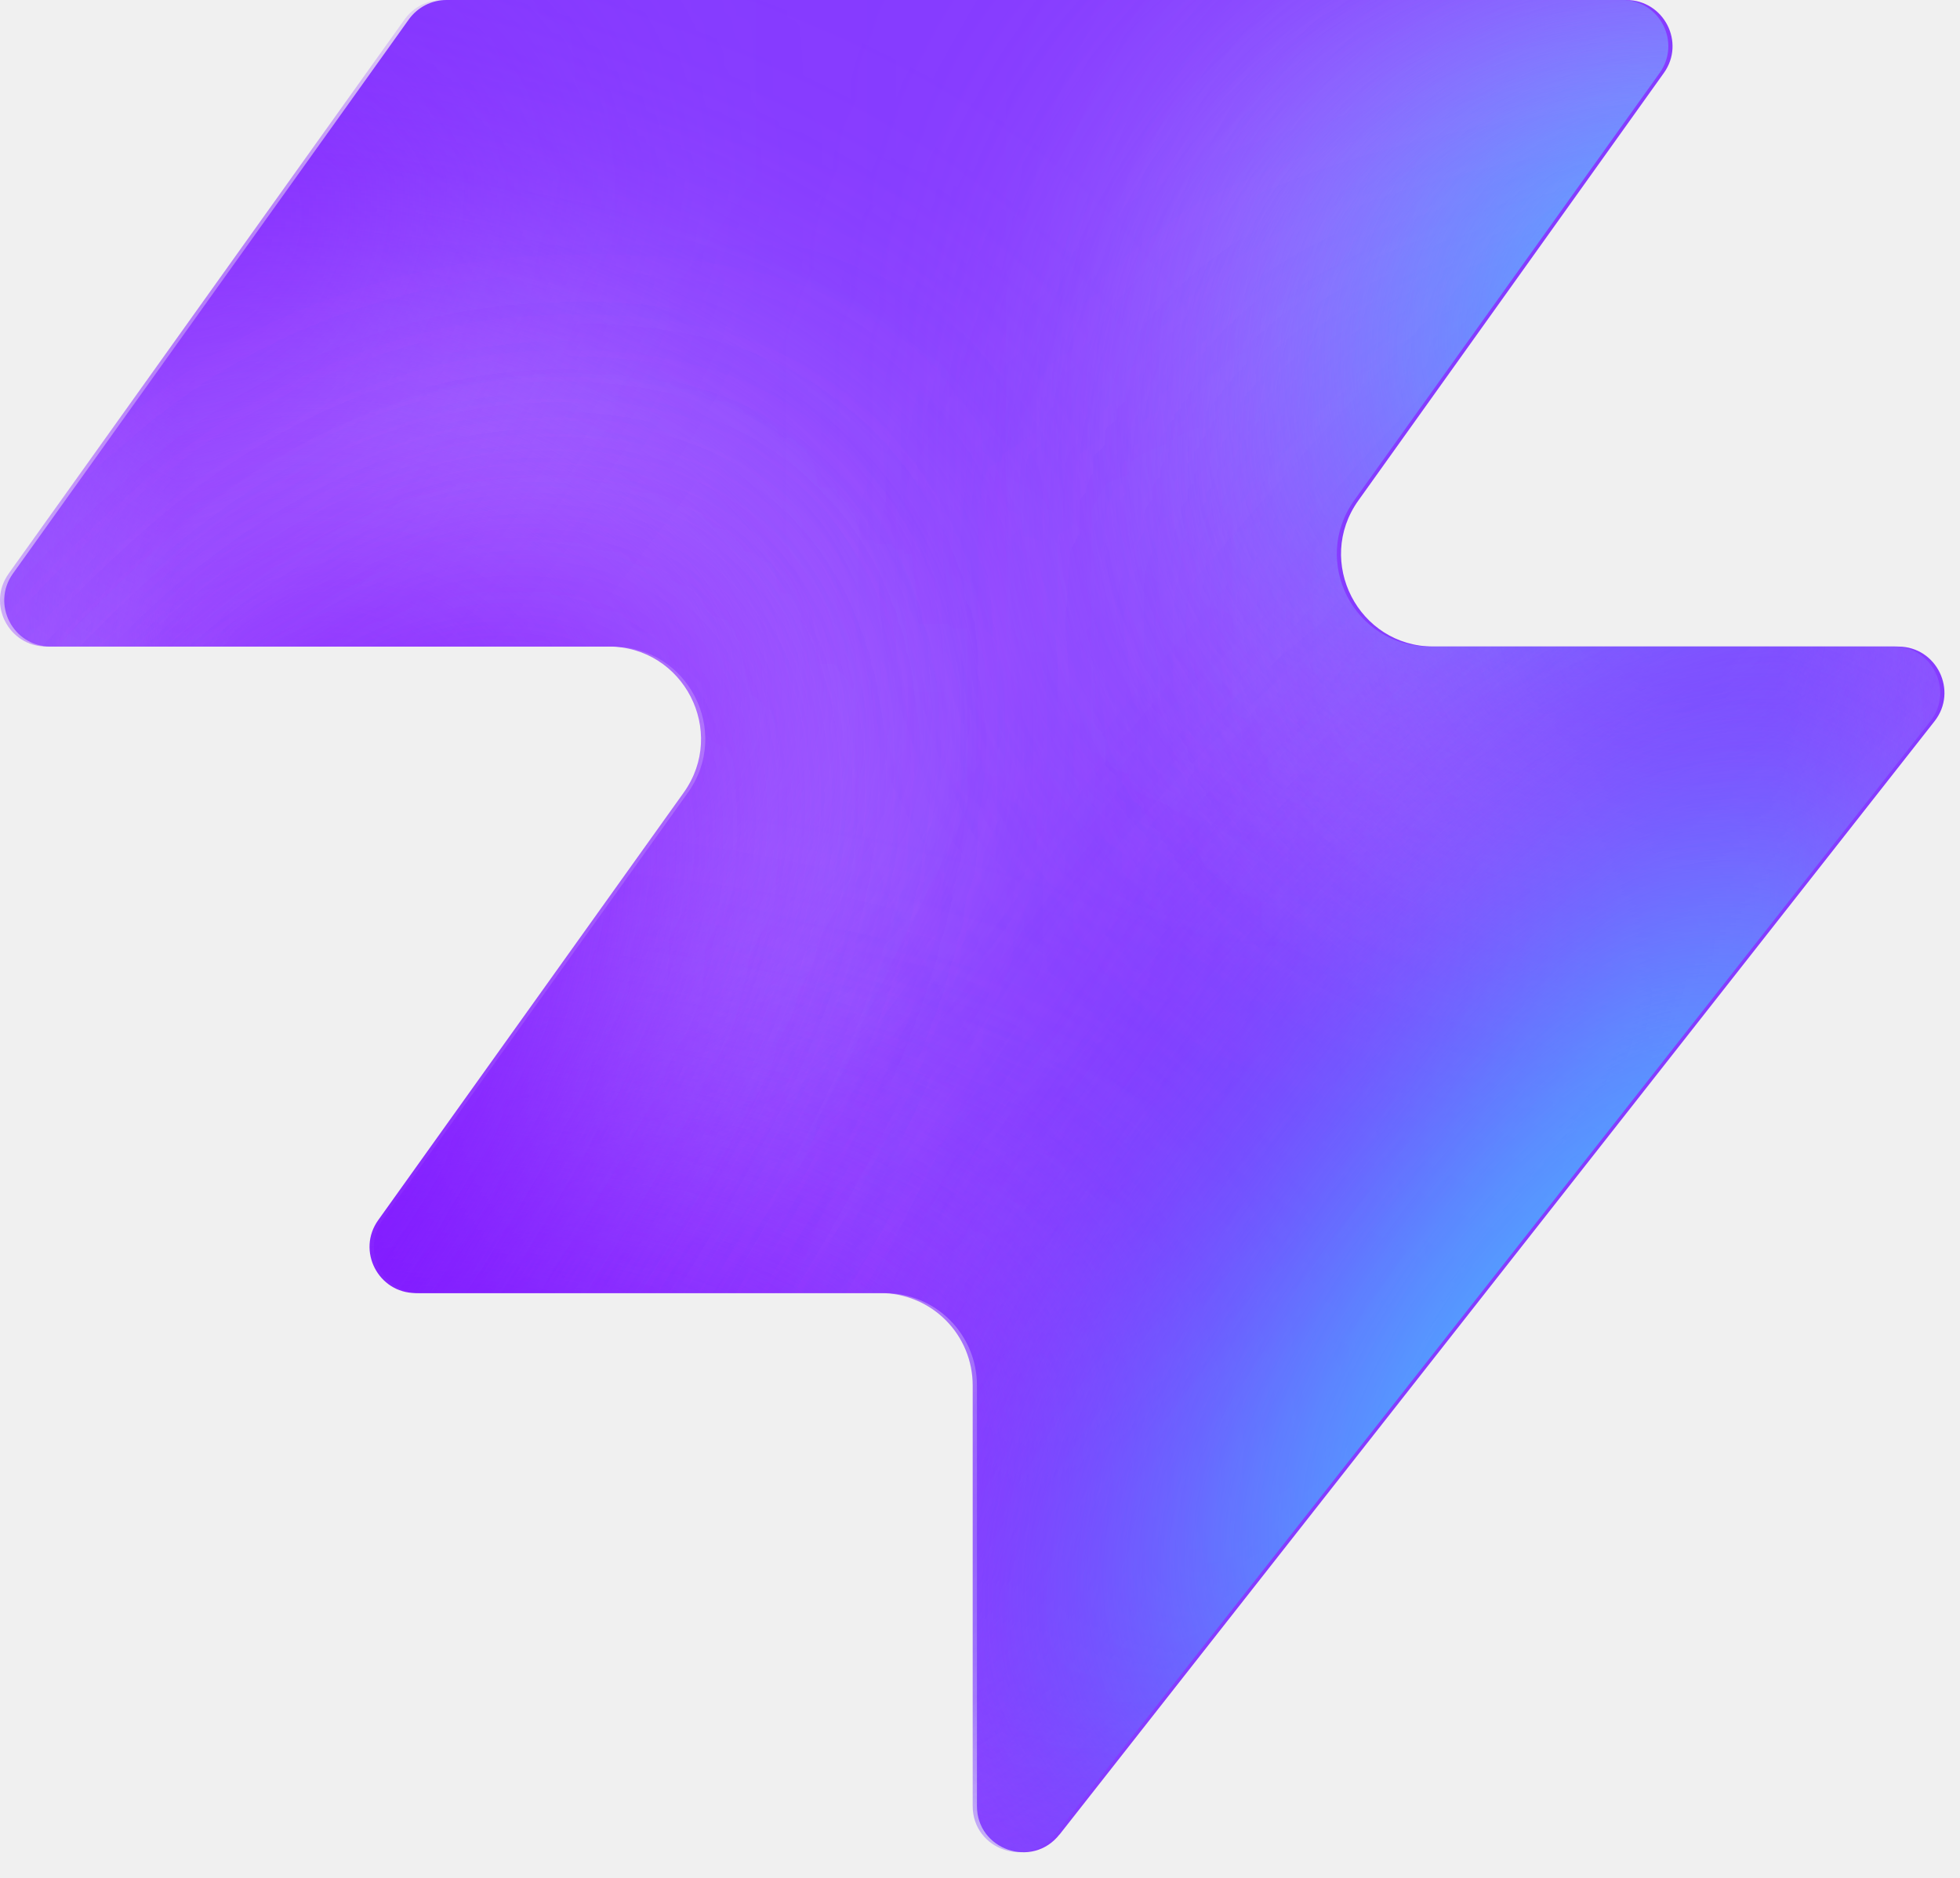
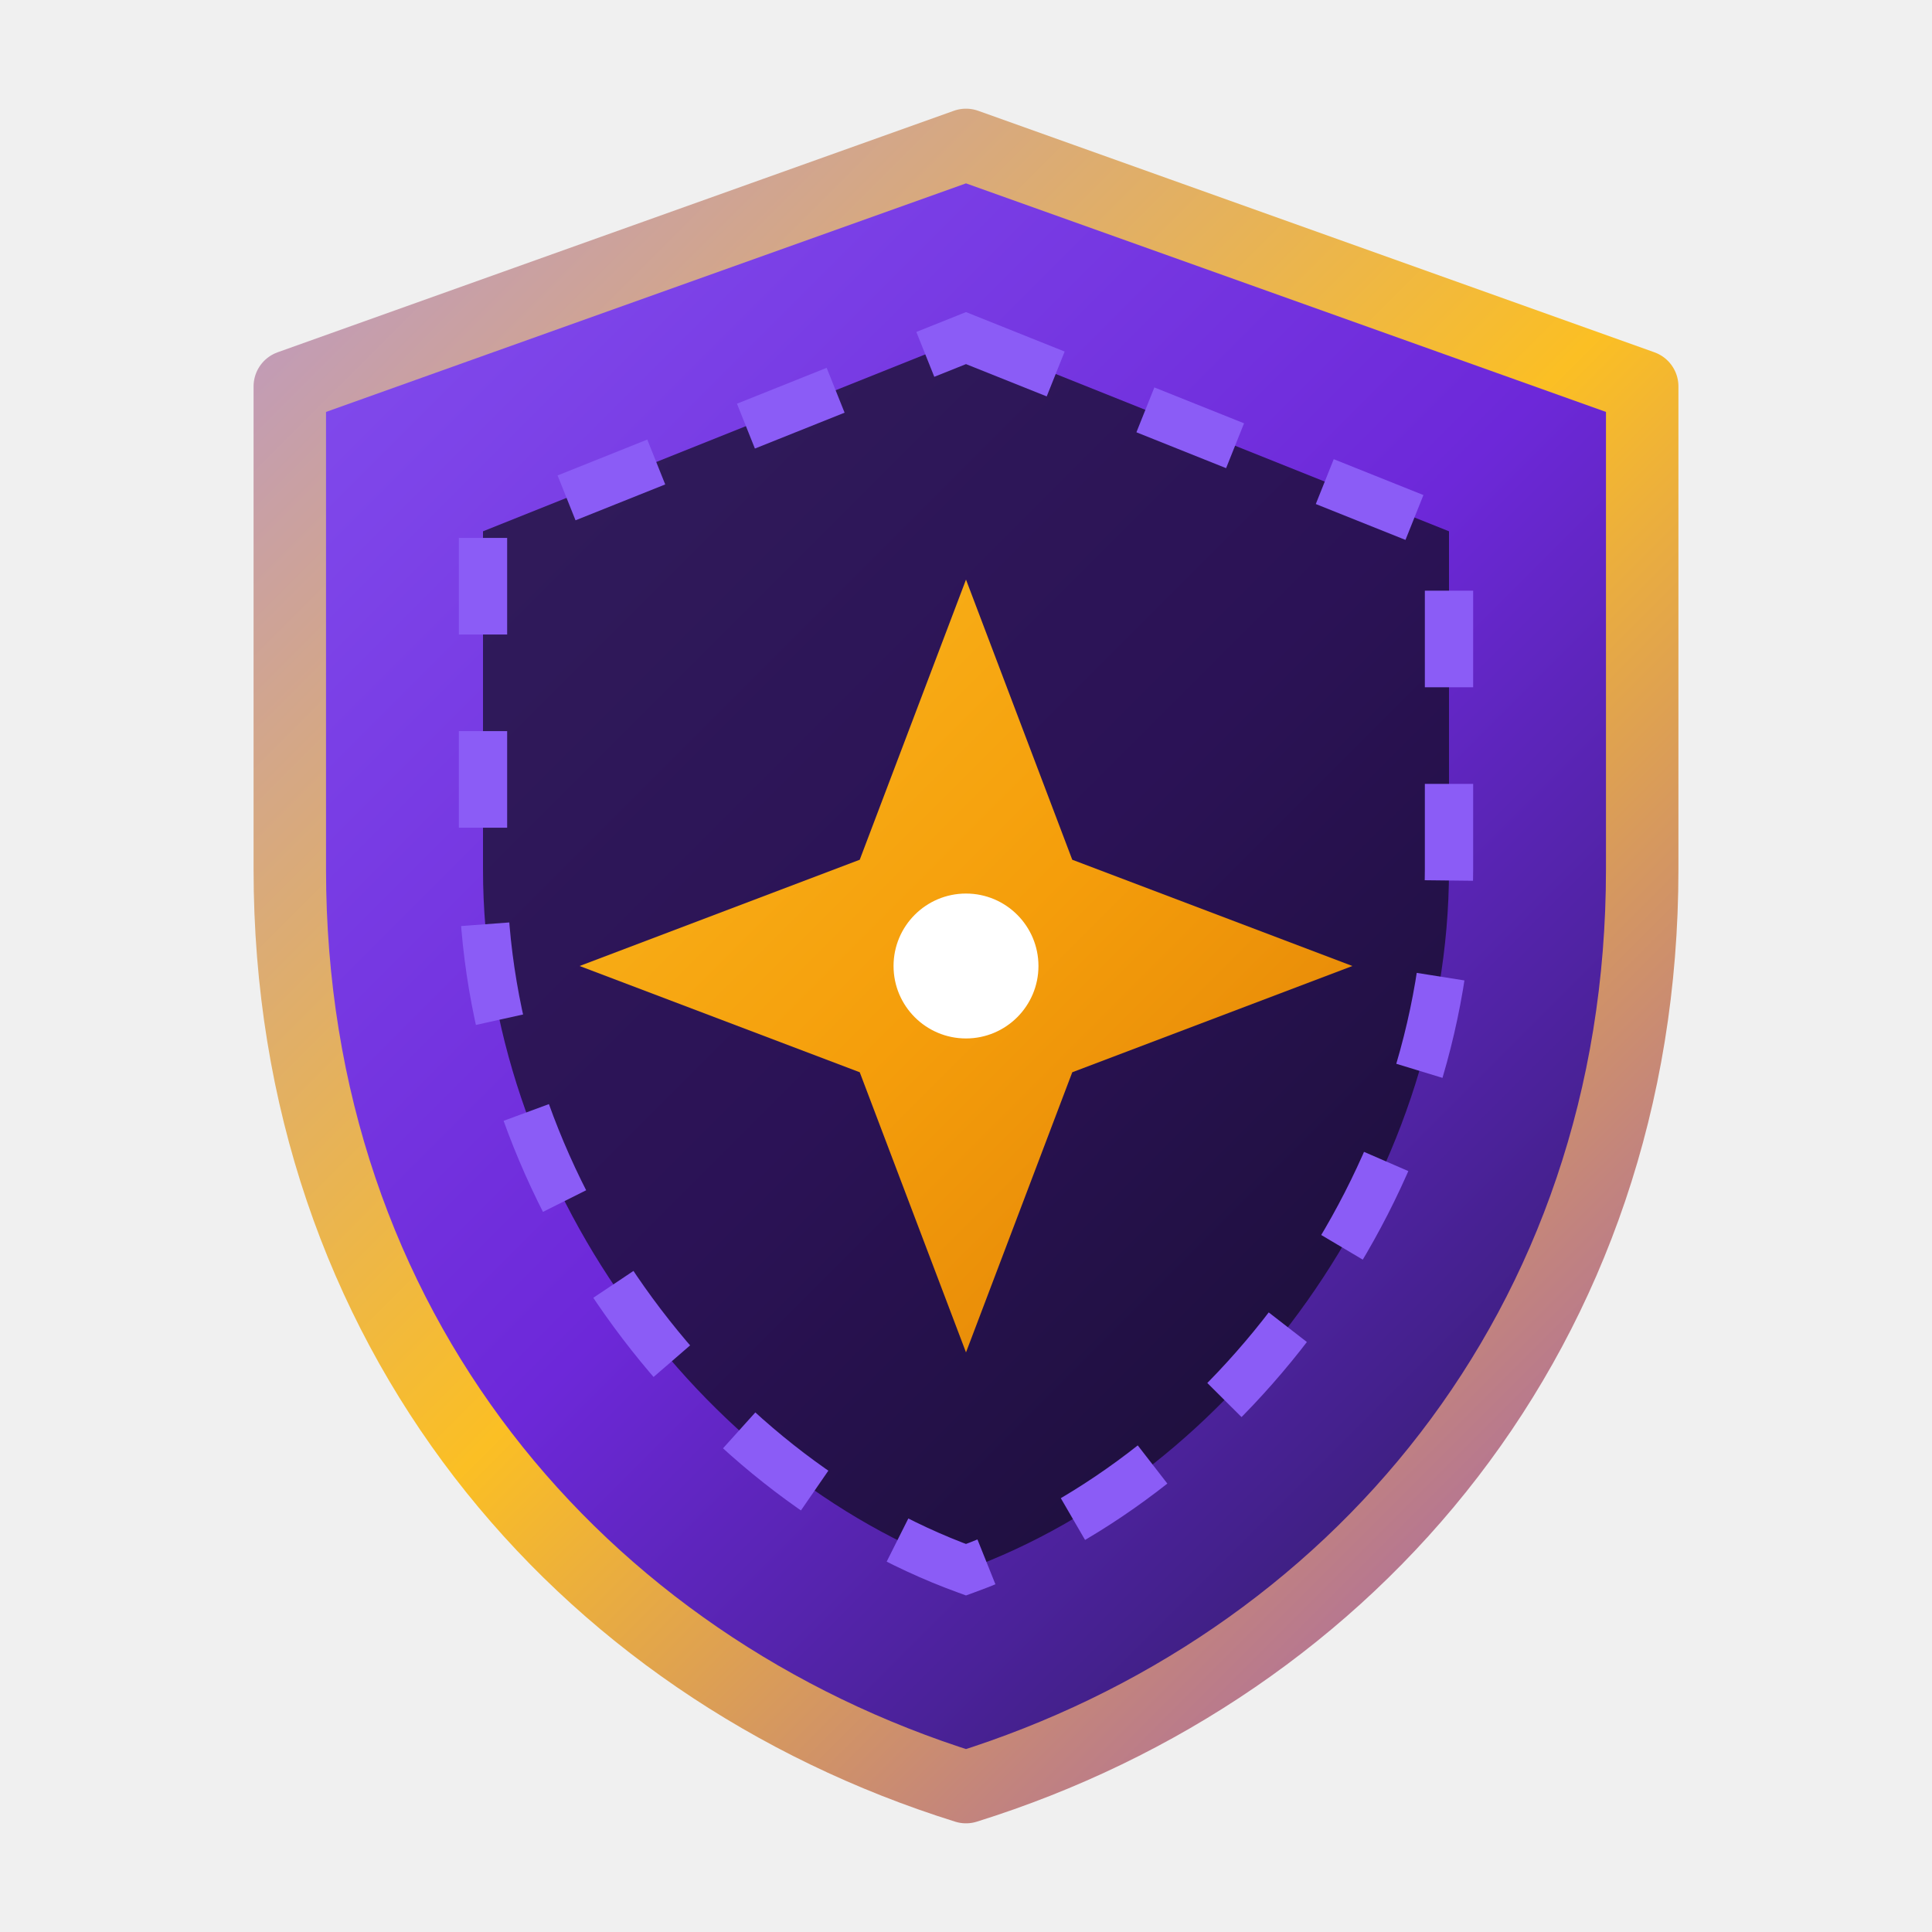
- <svg xmlns="http://www.w3.org/2000/svg" width="48" height="46" fill="none" viewBox="0 0 48 46">
-   <path fill="#863bff" d="M25.946 44.938c-.664.845-2.021.375-2.021-.698V33.937a2.26 2.26 0 0 0-2.262-2.262H10.287c-.92 0-1.456-1.04-.92-1.788l7.48-10.471c1.07-1.497 0-3.578-1.842-3.578H1.237c-.92 0-1.456-1.04-.92-1.788L10.013.474c.214-.297.556-.474.92-.474h28.894c.92 0 1.456 1.04.92 1.788l-7.48 10.471c-1.07 1.498 0 3.579 1.842 3.579h11.377c.943 0 1.473 1.088.89 1.83L25.947 44.94z" style="fill:#863bff;fill:color(display-p3 .525 .23 1);fill-opacity:1" />
-   <mask id="a" width="48" height="46" x="0" y="0" maskUnits="userSpaceOnUse" style="mask-type:alpha">
-     <path fill="#000" d="M25.842 44.938c-.664.844-2.021.375-2.021-.698V33.937a2.26 2.26 0 0 0-2.262-2.262H10.183c-.92 0-1.456-1.04-.92-1.788l7.48-10.471c1.07-1.498 0-3.579-1.842-3.579H1.133c-.92 0-1.456-1.04-.92-1.787L9.91.473c.214-.297.556-.474.92-.474h28.894c.92 0 1.456 1.04.92 1.788l-7.48 10.471c-1.07 1.498 0 3.578 1.842 3.578h11.377c.943 0 1.473 1.088.89 1.832L25.843 44.94z" style="fill:#000;fill-opacity:1" />
-   </mask>
-   <g mask="url(#a)">
-     <g filter="url(#b)">
-       <ellipse cx="5.508" cy="14.704" fill="#ede6ff" rx="5.508" ry="14.704" style="fill:#ede6ff;fill:color(display-p3 .927 .903 1);fill-opacity:1" transform="matrix(.00324 1 1 -.00324 -4.47 31.516)" />
-     </g>
-     <g filter="url(#c)">
-       <ellipse cx="10.399" cy="29.851" fill="#ede6ff" rx="10.399" ry="29.851" style="fill:#ede6ff;fill:color(display-p3 .927 .903 1);fill-opacity:1" transform="matrix(.00324 1 1 -.00324 -39.328 7.883)" />
-     </g>
-     <g filter="url(#d)">
-       <ellipse cx="5.508" cy="30.487" fill="#7e14ff" rx="5.508" ry="30.487" style="fill:#7e14ff;fill:color(display-p3 .492 .077 1);fill-opacity:1" transform="rotate(89.814 -25.913 -14.639)scale(1 -1)" />
-     </g>
-     <g filter="url(#e)">
-       <ellipse cx="5.508" cy="30.599" fill="#7e14ff" rx="5.508" ry="30.599" style="fill:#7e14ff;fill:color(display-p3 .492 .077 1);fill-opacity:1" transform="rotate(89.814 -32.644 -3.334)scale(1 -1)" />
-     </g>
-     <g filter="url(#f)">
-       <ellipse cx="5.508" cy="30.599" fill="#7e14ff" rx="5.508" ry="30.599" style="fill:#7e14ff;fill:color(display-p3 .492 .077 1);fill-opacity:1" transform="matrix(.00324 1 1 -.00324 -34.34 30.47)" />
-     </g>
-     <g filter="url(#g)">
-       <ellipse cx="14.072" cy="22.078" fill="#ede6ff" rx="14.072" ry="22.078" style="fill:#ede6ff;fill:color(display-p3 .927 .903 1);fill-opacity:1" transform="rotate(93.35 24.506 48.493)scale(-1 1)" />
-     </g>
-     <g filter="url(#h)">
-       <ellipse cx="3.47" cy="21.501" fill="#7e14ff" rx="3.47" ry="21.501" style="fill:#7e14ff;fill:color(display-p3 .492 .077 1);fill-opacity:1" transform="rotate(89.009 28.708 47.59)scale(-1 1)" />
-     </g>
-     <g filter="url(#i)">
-       <ellipse cx="3.47" cy="21.501" fill="#7e14ff" rx="3.47" ry="21.501" style="fill:#7e14ff;fill:color(display-p3 .492 .077 1);fill-opacity:1" transform="rotate(89.009 28.708 47.59)scale(-1 1)" />
-     </g>
-     <g filter="url(#j)">
-       <ellipse cx=".387" cy="8.972" fill="#7e14ff" rx="4.407" ry="29.108" style="fill:#7e14ff;fill:color(display-p3 .492 .077 1);fill-opacity:1" transform="rotate(39.51 .387 8.972)" />
-     </g>
-     <g filter="url(#k)">
-       <ellipse cx="47.523" cy="-6.092" fill="#7e14ff" rx="4.407" ry="29.108" style="fill:#7e14ff;fill:color(display-p3 .492 .077 1);fill-opacity:1" transform="rotate(37.892 47.523 -6.092)" />
-     </g>
-     <g filter="url(#l)">
-       <ellipse cx="41.412" cy="6.333" fill="#47bfff" rx="5.971" ry="9.665" style="fill:#47bfff;fill:color(display-p3 .28 .748 1);fill-opacity:1" transform="rotate(37.892 41.412 6.333)" />
-     </g>
-     <g filter="url(#m)">
-       <ellipse cx="-1.879" cy="38.332" fill="#7e14ff" rx="4.407" ry="29.108" style="fill:#7e14ff;fill:color(display-p3 .492 .077 1);fill-opacity:1" transform="rotate(37.892 -1.88 38.332)" />
-     </g>
-     <g filter="url(#n)">
-       <ellipse cx="-1.879" cy="38.332" fill="#7e14ff" rx="4.407" ry="29.108" style="fill:#7e14ff;fill:color(display-p3 .492 .077 1);fill-opacity:1" transform="rotate(37.892 -1.88 38.332)" />
-     </g>
-     <g filter="url(#o)">
-       <ellipse cx="35.651" cy="29.907" fill="#7e14ff" rx="4.407" ry="29.108" style="fill:#7e14ff;fill:color(display-p3 .492 .077 1);fill-opacity:1" transform="rotate(37.892 35.651 29.907)" />
-     </g>
-     <g filter="url(#p)">
-       <ellipse cx="38.418" cy="32.4" fill="#47bfff" rx="5.971" ry="15.297" style="fill:#47bfff;fill:color(display-p3 .28 .748 1);fill-opacity:1" transform="rotate(37.892 38.418 32.4)" />
-     </g>
-   </g>
+ <svg xmlns="http://www.w3.org/2000/svg" width="32" height="32" viewBox="0 0 40 40" fill="none">
  <defs>
-     <filter id="b" width="60.045" height="41.654" x="-19.77" y="16.149" color-interpolation-filters="sRGB" filterUnits="userSpaceOnUse">
-       <feFlood flood-opacity="0" result="BackgroundImageFix" />
-       <feBlend in="SourceGraphic" in2="BackgroundImageFix" result="shape" />
-       <feGaussianBlur result="effect1_foregroundBlur_2002_17158" stdDeviation="7.659" />
-     </filter>
-     <filter id="c" width="90.34" height="51.437" x="-54.613" y="-7.533" color-interpolation-filters="sRGB" filterUnits="userSpaceOnUse">
-       <feFlood flood-opacity="0" result="BackgroundImageFix" />
-       <feBlend in="SourceGraphic" in2="BackgroundImageFix" result="shape" />
-       <feGaussianBlur result="effect1_foregroundBlur_2002_17158" stdDeviation="7.659" />
-     </filter>
-     <filter id="d" width="79.355" height="29.4" x="-49.64" y="2.03" color-interpolation-filters="sRGB" filterUnits="userSpaceOnUse">
-       <feFlood flood-opacity="0" result="BackgroundImageFix" />
-       <feBlend in="SourceGraphic" in2="BackgroundImageFix" result="shape" />
-       <feGaussianBlur result="effect1_foregroundBlur_2002_17158" stdDeviation="4.596" />
-     </filter>
-     <filter id="e" width="79.579" height="29.4" x="-45.045" y="20.029" color-interpolation-filters="sRGB" filterUnits="userSpaceOnUse">
-       <feFlood flood-opacity="0" result="BackgroundImageFix" />
-       <feBlend in="SourceGraphic" in2="BackgroundImageFix" result="shape" />
-       <feGaussianBlur result="effect1_foregroundBlur_2002_17158" stdDeviation="4.596" />
-     </filter>
-     <filter id="f" width="79.579" height="29.4" x="-43.513" y="21.178" color-interpolation-filters="sRGB" filterUnits="userSpaceOnUse">
-       <feFlood flood-opacity="0" result="BackgroundImageFix" />
-       <feBlend in="SourceGraphic" in2="BackgroundImageFix" result="shape" />
-       <feGaussianBlur result="effect1_foregroundBlur_2002_17158" stdDeviation="4.596" />
-     </filter>
-     <filter id="g" width="74.749" height="58.852" x="15.756" y="-17.901" color-interpolation-filters="sRGB" filterUnits="userSpaceOnUse">
-       <feFlood flood-opacity="0" result="BackgroundImageFix" />
-       <feBlend in="SourceGraphic" in2="BackgroundImageFix" result="shape" />
-       <feGaussianBlur result="effect1_foregroundBlur_2002_17158" stdDeviation="7.659" />
-     </filter>
-     <filter id="h" width="61.377" height="25.362" x="23.548" y="2.284" color-interpolation-filters="sRGB" filterUnits="userSpaceOnUse">
-       <feFlood flood-opacity="0" result="BackgroundImageFix" />
-       <feBlend in="SourceGraphic" in2="BackgroundImageFix" result="shape" />
-       <feGaussianBlur result="effect1_foregroundBlur_2002_17158" stdDeviation="4.596" />
-     </filter>
-     <filter id="i" width="61.377" height="25.362" x="23.548" y="2.284" color-interpolation-filters="sRGB" filterUnits="userSpaceOnUse">
-       <feFlood flood-opacity="0" result="BackgroundImageFix" />
-       <feBlend in="SourceGraphic" in2="BackgroundImageFix" result="shape" />
-       <feGaussianBlur result="effect1_foregroundBlur_2002_17158" stdDeviation="4.596" />
-     </filter>
-     <filter id="j" width="56.045" height="63.649" x="-27.636" y="-22.853" color-interpolation-filters="sRGB" filterUnits="userSpaceOnUse">
-       <feFlood flood-opacity="0" result="BackgroundImageFix" />
-       <feBlend in="SourceGraphic" in2="BackgroundImageFix" result="shape" />
-       <feGaussianBlur result="effect1_foregroundBlur_2002_17158" stdDeviation="4.596" />
-     </filter>
-     <filter id="k" width="54.814" height="64.646" x="20.116" y="-38.415" color-interpolation-filters="sRGB" filterUnits="userSpaceOnUse">
-       <feFlood flood-opacity="0" result="BackgroundImageFix" />
-       <feBlend in="SourceGraphic" in2="BackgroundImageFix" result="shape" />
-       <feGaussianBlur result="effect1_foregroundBlur_2002_17158" stdDeviation="4.596" />
-     </filter>
-     <filter id="l" width="33.541" height="35.313" x="24.641" y="-11.323" color-interpolation-filters="sRGB" filterUnits="userSpaceOnUse">
-       <feFlood flood-opacity="0" result="BackgroundImageFix" />
-       <feBlend in="SourceGraphic" in2="BackgroundImageFix" result="shape" />
-       <feGaussianBlur result="effect1_foregroundBlur_2002_17158" stdDeviation="4.596" />
-     </filter>
-     <filter id="m" width="54.814" height="64.646" x="-29.286" y="6.009" color-interpolation-filters="sRGB" filterUnits="userSpaceOnUse">
-       <feFlood flood-opacity="0" result="BackgroundImageFix" />
-       <feBlend in="SourceGraphic" in2="BackgroundImageFix" result="shape" />
-       <feGaussianBlur result="effect1_foregroundBlur_2002_17158" stdDeviation="4.596" />
-     </filter>
-     <filter id="n" width="54.814" height="64.646" x="-29.286" y="6.009" color-interpolation-filters="sRGB" filterUnits="userSpaceOnUse">
-       <feFlood flood-opacity="0" result="BackgroundImageFix" />
-       <feBlend in="SourceGraphic" in2="BackgroundImageFix" result="shape" />
-       <feGaussianBlur result="effect1_foregroundBlur_2002_17158" stdDeviation="4.596" />
-     </filter>
-     <filter id="o" width="54.814" height="64.646" x="8.244" y="-2.416" color-interpolation-filters="sRGB" filterUnits="userSpaceOnUse">
-       <feFlood flood-opacity="0" result="BackgroundImageFix" />
-       <feBlend in="SourceGraphic" in2="BackgroundImageFix" result="shape" />
-       <feGaussianBlur result="effect1_foregroundBlur_2002_17158" stdDeviation="4.596" />
-     </filter>
-     <filter id="p" width="39.409" height="43.623" x="18.713" y="10.588" color-interpolation-filters="sRGB" filterUnits="userSpaceOnUse">
-       <feFlood flood-opacity="0" result="BackgroundImageFix" />
-       <feBlend in="SourceGraphic" in2="BackgroundImageFix" result="shape" />
-       <feGaussianBlur result="effect1_foregroundBlur_2002_17158" stdDeviation="4.596" />
-     </filter>
+     <linearGradient id="paladinShieldGrad" x1="0" y1="0" x2="40" y2="40" gradientUnits="userSpaceOnUse">
+       <stop offset="0%" stop-color="#8b5cf6" />
+       <stop offset="50%" stop-color="#6d28d9" />
+       <stop offset="100%" stop-color="#0f172a" />
+     </linearGradient>
+     <linearGradient id="paladinGoldGrad" x1="10" y1="10" x2="30" y2="30" gradientUnits="userSpaceOnUse">
+       <stop offset="0%" stop-color="#fbbf24" />
+       <stop offset="50%" stop-color="#f59e0b" />
+       <stop offset="100%" stop-color="#d97706" />
+     </linearGradient>
+     <linearGradient id="paladinBorderGrad" x1="0" y1="0" x2="40" y2="40" gradientUnits="userSpaceOnUse">
+       <stop offset="0%" stop-color="#a78bfa" />
+       <stop offset="50%" stop-color="#fbbf24" />
+       <stop offset="100%" stop-color="#7c3aed" />
+     </linearGradient>
  </defs>
+   <path d="M20 3L34 8V18C34 27.5 28 34.5 20 37C12 34.5 6 27.5 6 18V8L20 3Z" fill="url(#paladinShieldGrad)" stroke="url(#paladinBorderGrad)" stroke-width="1.5" stroke-linejoin="round" />
+   <path d="M20 7L30 11V18C30 24.5 25.5 30.5 20 32.5C14.5 30.5 10 24.5 10 18V11L20 7Z" fill="#080710" fill-opacity="0.65" stroke="#8b5cf6" stroke-width="1" stroke-dasharray="2 2" />
+   <path d="M20 12L22.2 17.8L28 20L22.2 22.2L20 28L17.8 22.2L12 20L17.8 17.8L20 12Z" fill="url(#paladinGoldGrad)" />
+   <circle cx="20" cy="20" r="1.5" fill="#ffffff" />
</svg>
